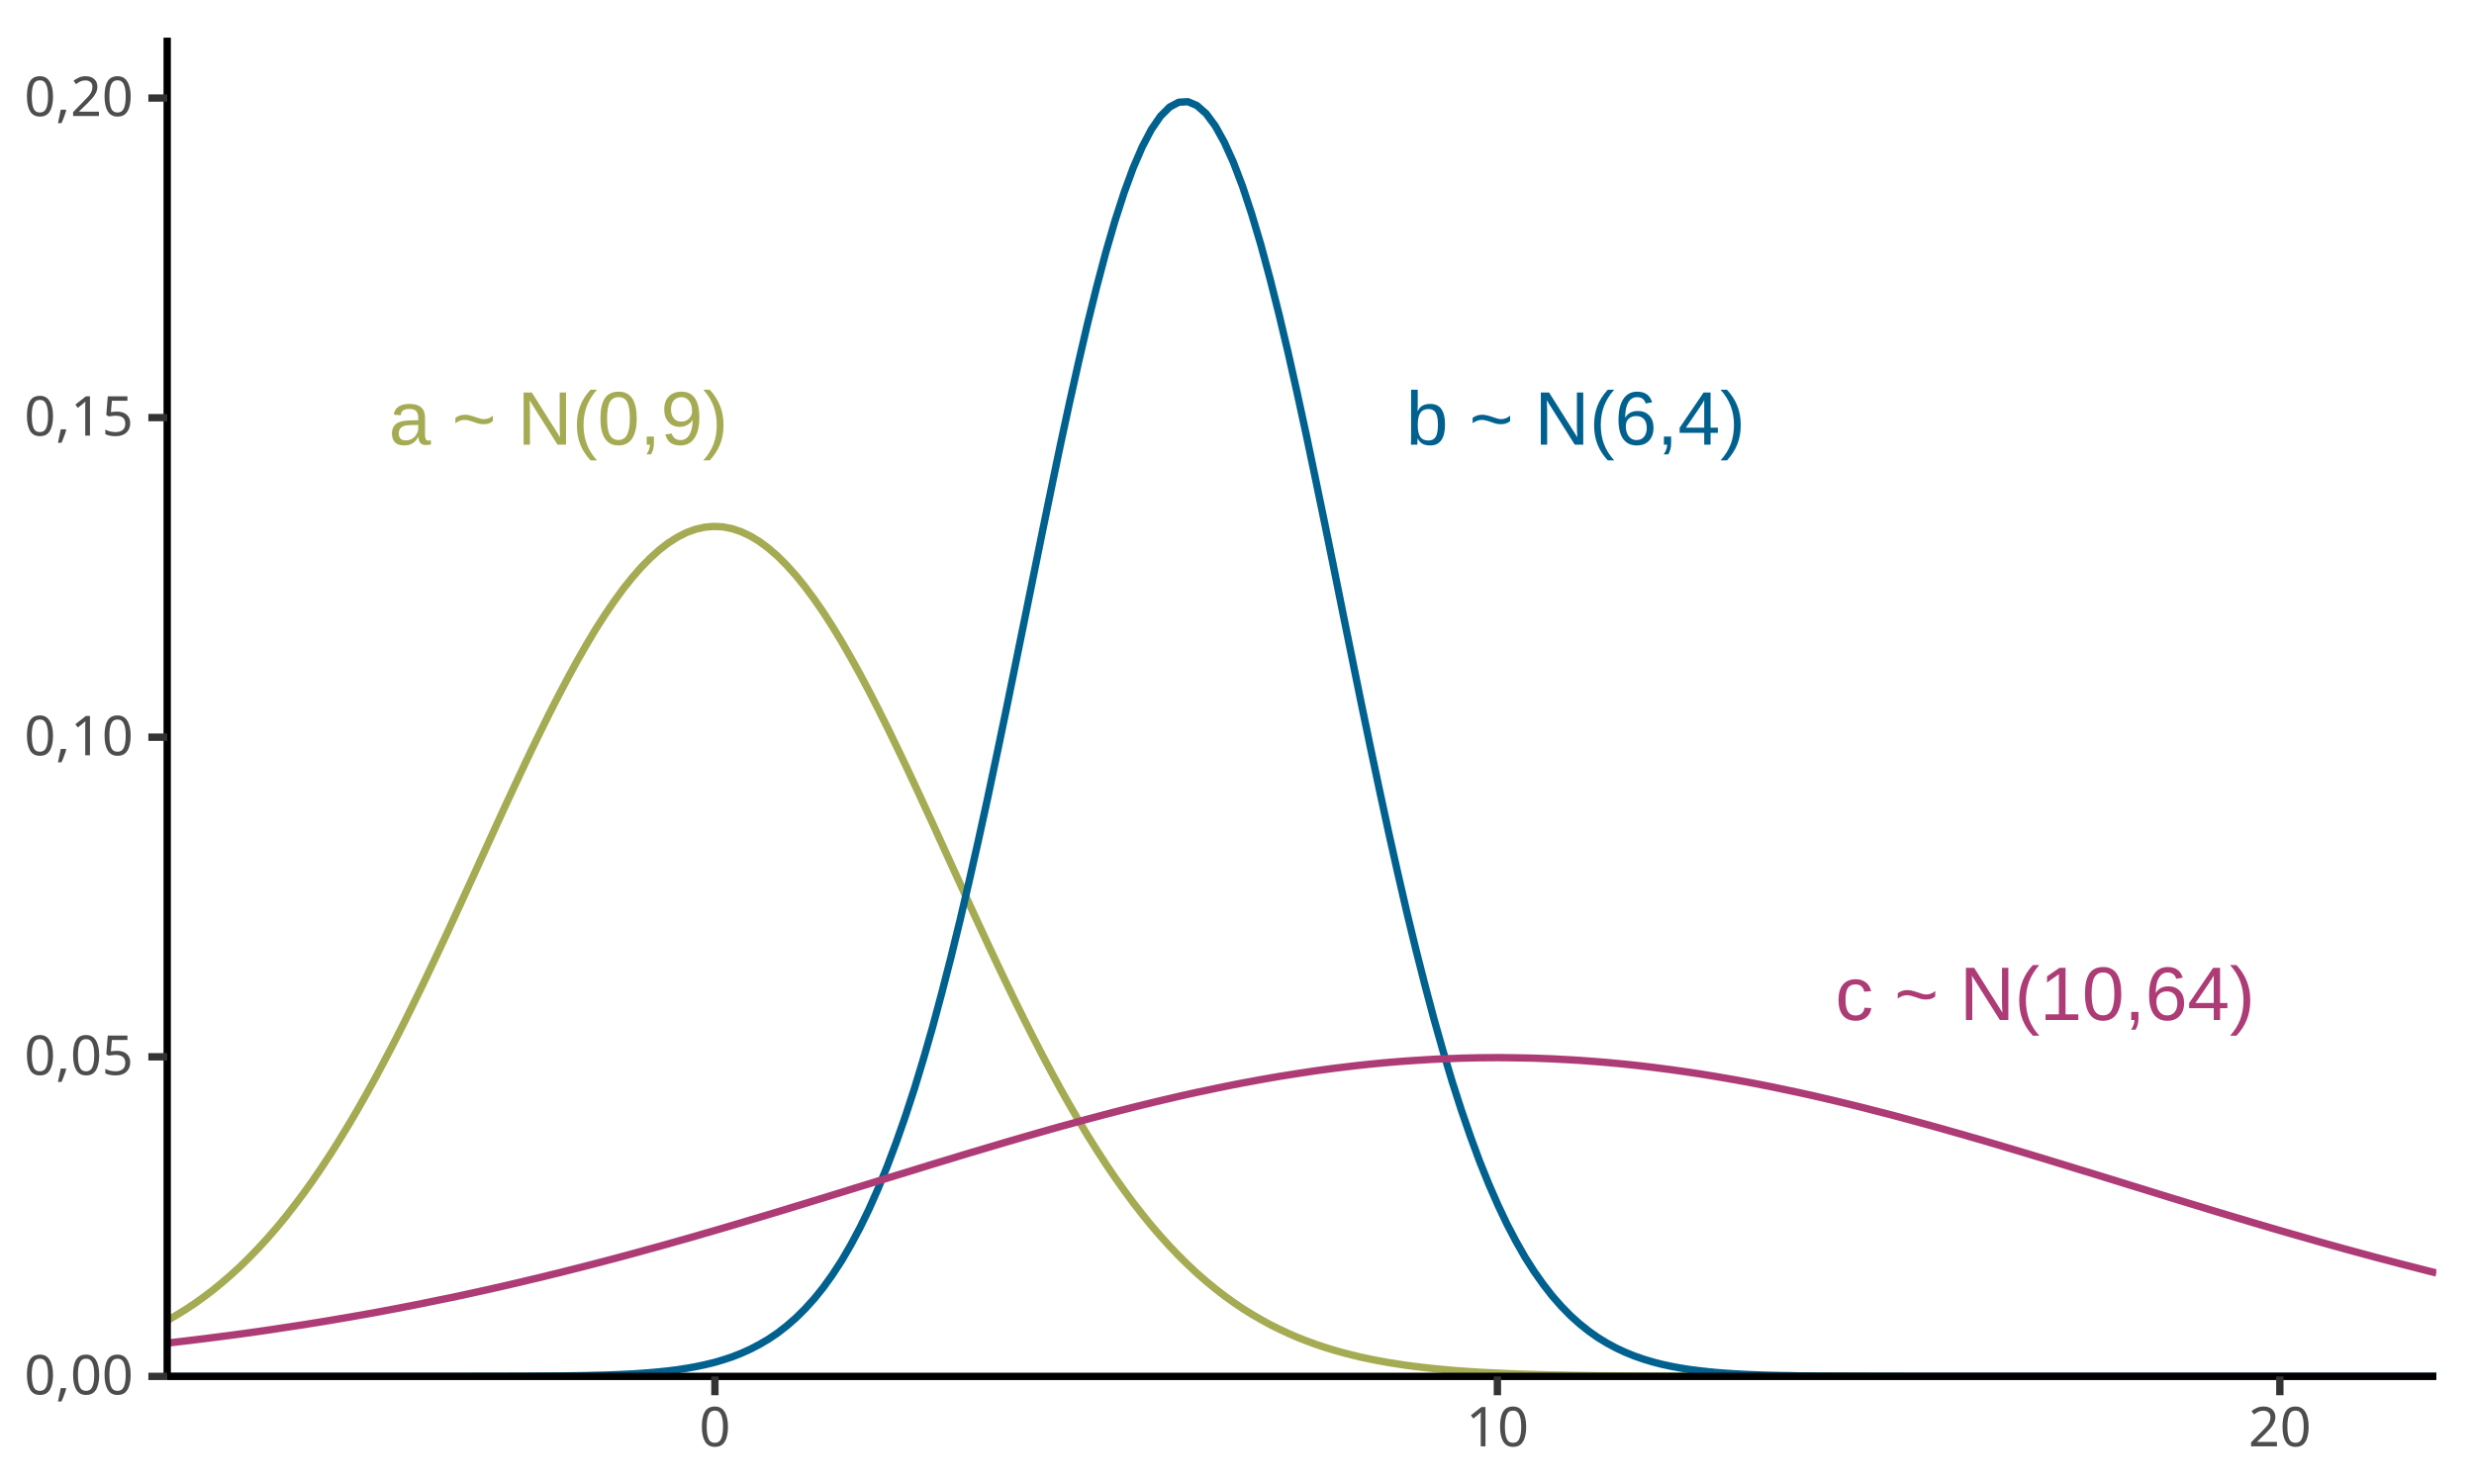
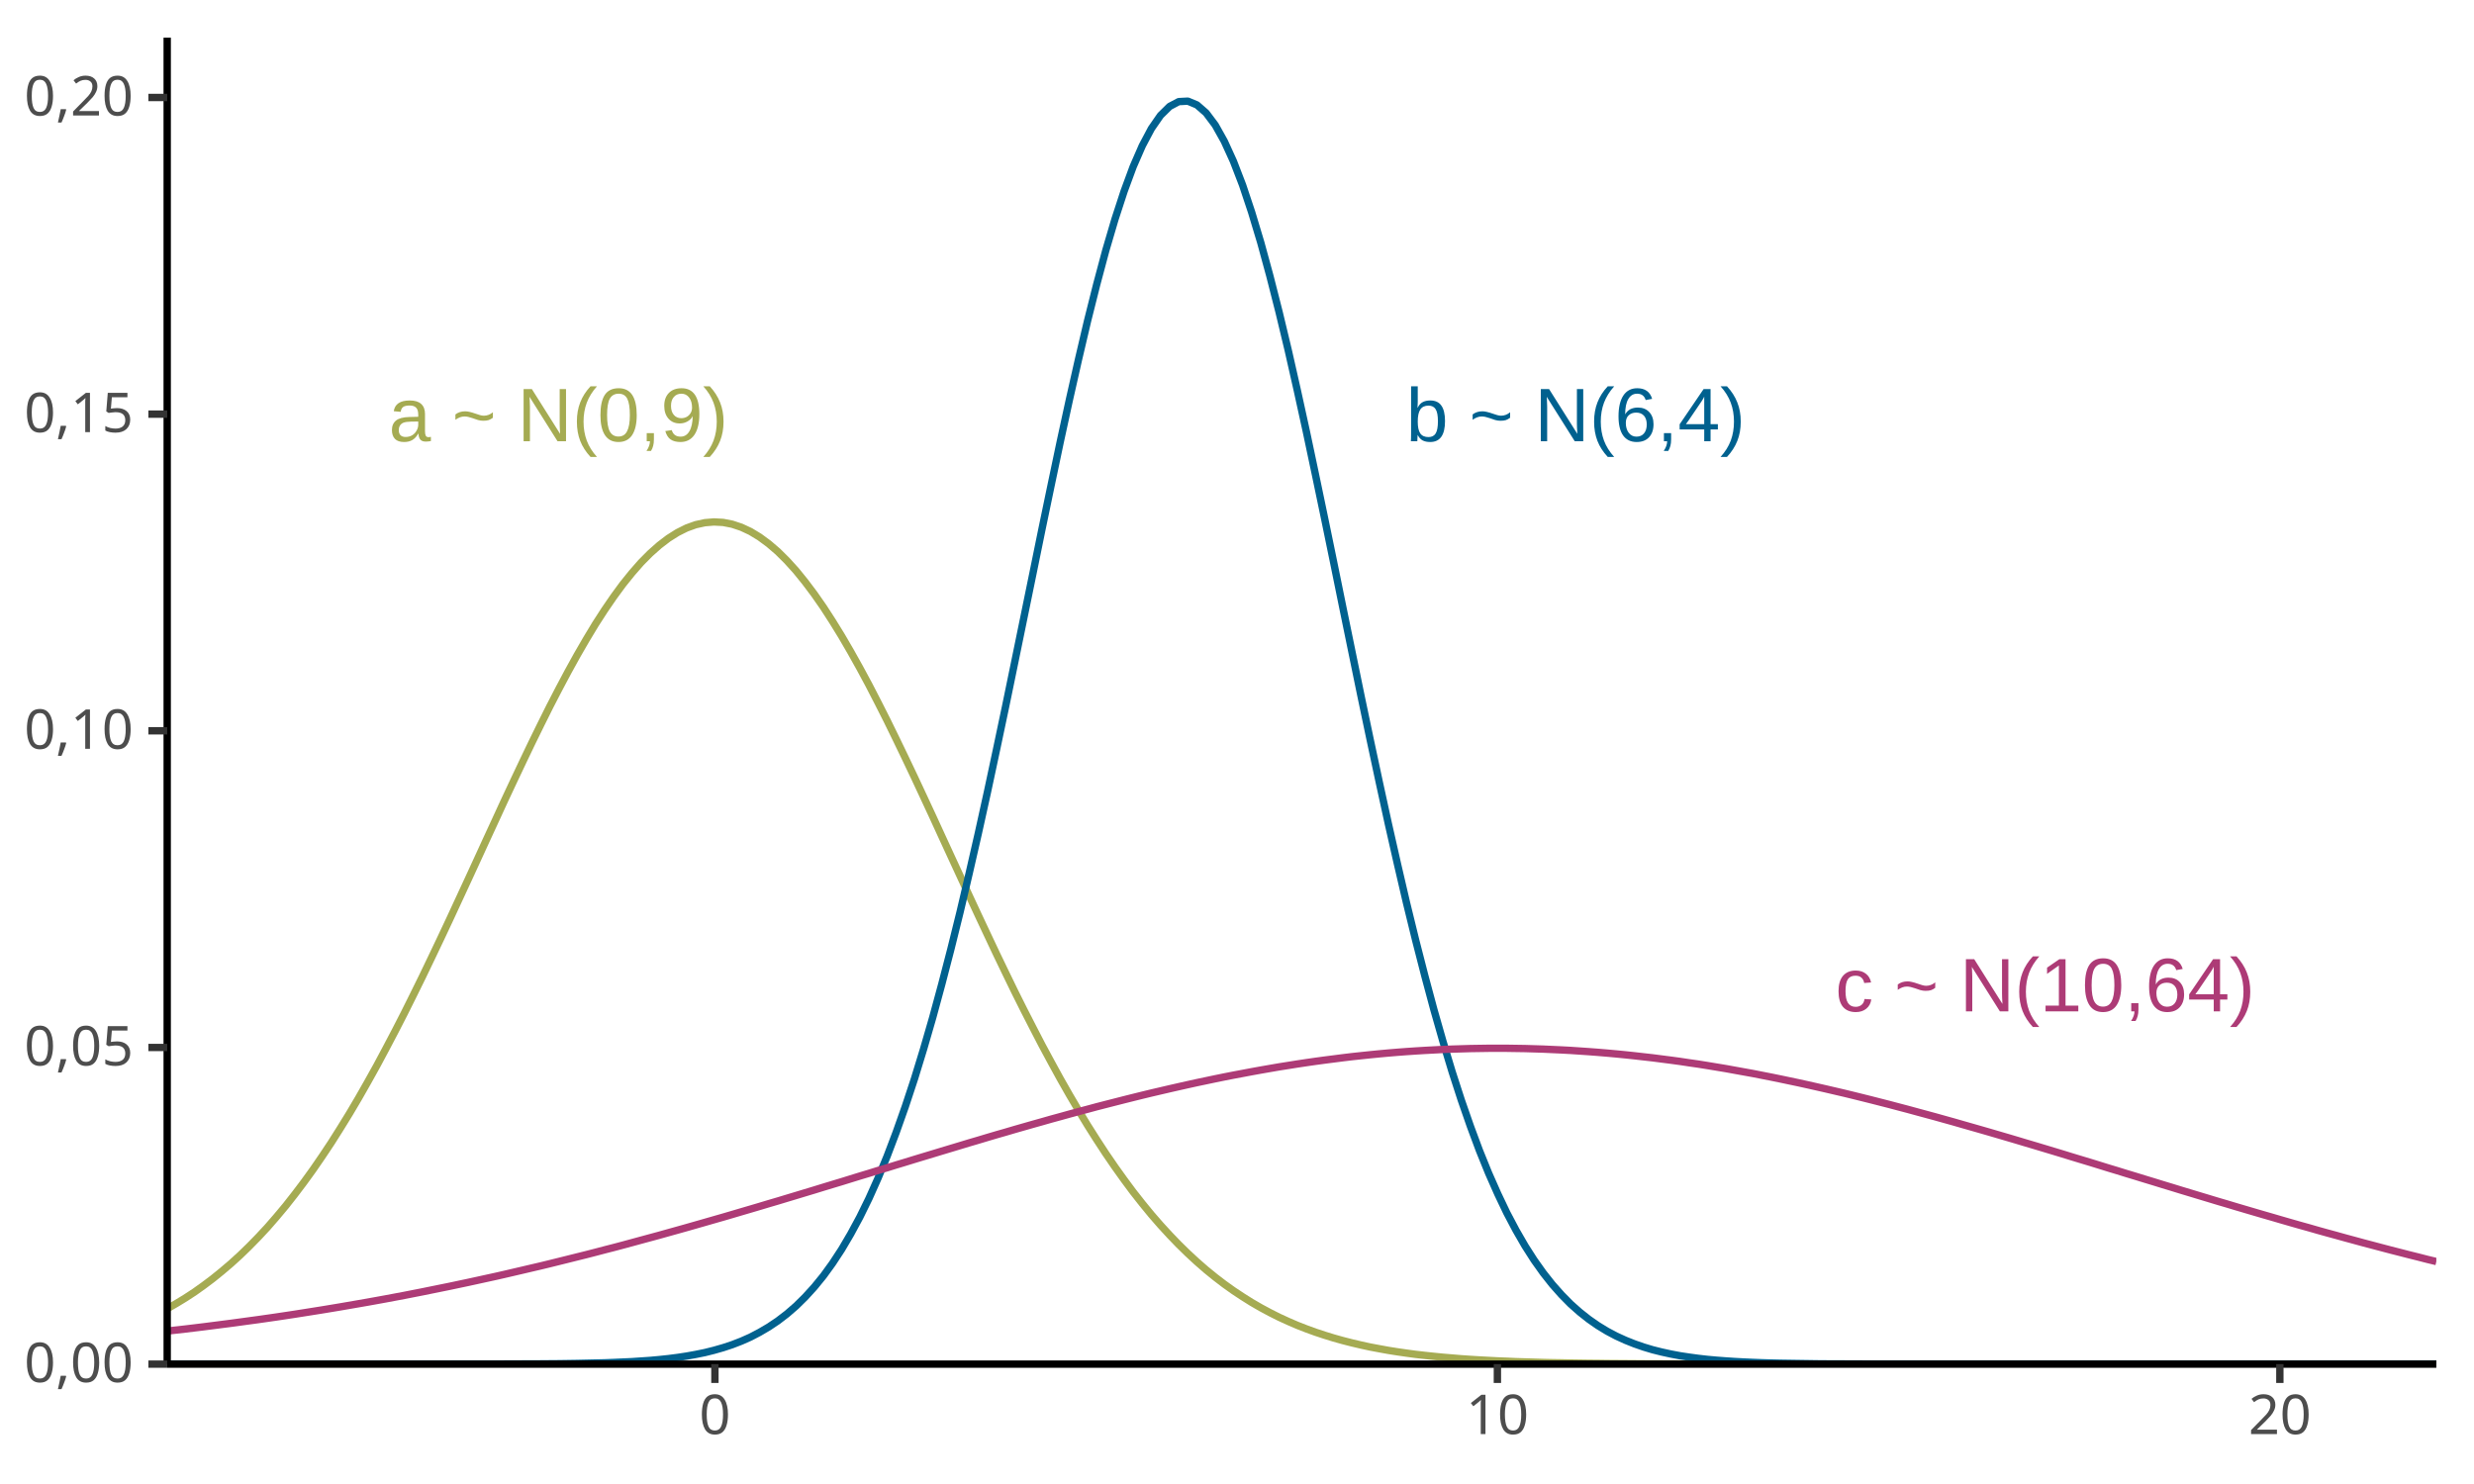
<svg xmlns="http://www.w3.org/2000/svg" class="svglite" width="360.00pt" height="216.00pt" viewBox="0 0 360.00 216.00">
  <defs>
    <style type="text/css">
    .svglite line, .svglite polyline, .svglite polygon, .svglite path, .svglite rect, .svglite circle {
      fill: none;
      stroke: #000000;
      stroke-linecap: round;
      stroke-linejoin: round;
      stroke-miterlimit: 10.00;
    }
  </style>
  </defs>
  <rect width="100%" height="100%" style="stroke: none; fill: #FFFFFF;" />
  <defs>
    <clipPath id="cpMC4wMHwzNjAuMDB8MC4wMHwyMTYuMDA=">
      <rect x="0.00" y="0.00" width="360.00" height="216.00" />
    </clipPath>
  </defs>
  <g clip-path="url(#cpMC4wMHwzNjAuMDB8MC4wMHwyMTYuMDA=)">
    <rect x="0" y="0.00" width="360.00" height="216.00" style="stroke-width: 1.07; stroke: #FFFFFF; fill: #FFFFFF;" />
  </g>
  <defs>
-     <clipPath id="cpMjQuMzN8MzU0LjUyfDUuNDh8MjAwLjM0">
-       <rect x="24.33" y="5.48" width="330.19" height="194.86" />
+     <clipPath id="cpMjQuMzN8MzU0LjUyfDUuNDh8MTk4LjU1">
+       <rect x="24.33" y="5.48" width="330.19" height="193.07" />
    </clipPath>
  </defs>
-   <g clip-path="url(#cpMjQuMzN8MzU0LjUyfDUuNDh8MjAwLjM0)">
-     <rect x="24.33" y="5.48" width="330.19" height="194.86" style="stroke-width: 1.07; stroke: none; fill: #FFFFFF;" />
-     <polyline points="24.33,192.21 25.65,191.44 26.98,190.62 28.31,189.74 29.63,188.80 30.96,187.79 32.28,186.71 33.61,185.56 34.94,184.35 36.26,183.05 37.59,181.68 38.92,180.23 40.24,178.71 41.57,177.10 42.89,175.40 44.22,173.63 45.55,171.77 46.87,169.83 48.20,167.81 49.52,165.70 50.85,163.52 52.18,161.25 53.50,158.91 54.83,156.50 56.15,154.01 57.48,151.46 58.81,148.84 60.13,146.16 61.46,143.44 62.78,140.66 64.11,137.84 65.44,134.99 66.76,132.11 68.09,129.21 69.42,126.30 70.74,123.39 72.07,120.48 73.39,117.59 74.72,114.73 76.05,111.89 77.37,109.10 78.70,106.37 80.02,103.69 81.35,101.10 82.68,98.58 84.00,96.16 85.33,93.84 86.65,91.63 87.98,89.55 89.31,87.60 90.63,85.78 91.96,84.11 93.28,82.59 94.61,81.24 95.94,80.04 97.26,79.02 98.59,78.18 99.91,77.51 101.24,77.03 102.57,76.73 103.89,76.62 105.22,76.69 106.55,76.95 107.87,77.40 109.20,78.03 110.52,78.83 111.85,79.82 113.18,80.97 114.50,82.30 115.83,83.78 117.15,85.42 118.48,87.21 119.81,89.13 121.13,91.19 122.46,93.37 123.78,95.67 125.11,98.07 126.44,100.57 127.76,103.15 129.09,105.81 130.41,108.53 131.74,111.31 133.07,114.14 134.39,117.00 135.72,119.88 137.04,122.79 138.37,125.70 139.70,128.61 141.02,131.51 142.35,134.40 143.68,137.26 145.00,140.08 146.33,142.87 147.65,145.60 148.98,148.29 150.31,150.92 151.63,153.49 152.96,155.99 154.28,158.42 155.61,160.78 156.94,163.06 158.26,165.26 159.59,167.38 160.91,169.42 162.24,171.38 163.57,173.25 164.89,175.04 166.22,176.75 167.54,178.38 168.87,179.92 170.20,181.39 171.52,182.77 172.85,184.08 174.17,185.32 175.50,186.48 176.83,187.57 178.15,188.59 179.48,189.55 180.81,190.45 182.13,191.28 183.46,192.05 184.78,192.78 186.11,193.44 187.44,194.06 188.76,194.64 190.09,195.16 191.41,195.65 192.74,196.10 194.07,196.51 195.39,196.88 196.72,197.22 198.04,197.54 199.37,197.82 200.70,198.08 202.02,198.32 203.35,198.53 204.67,198.73 206.00,198.90 207.33,199.06 208.65,199.20 209.98,199.33 211.30,199.45 212.63,199.55 213.96,199.64 215.28,199.73 216.61,199.80 217.94,199.86 219.26,199.92 220.59,199.97 221.91,200.02 223.24,200.06 224.57,200.10 225.89,200.13 227.22,200.15 228.54,200.18 229.87,200.20 231.20,200.22 232.52,200.24 233.85,200.25 235.17,200.26 236.50,200.27 237.83,200.28 239.15,200.29 240.48,200.30 241.80,200.30 243.13,200.31 244.46,200.31 245.78,200.32 247.11,200.32 248.43,200.32 249.76,200.33 251.09,200.33 252.41,200.33 253.74,200.33 255.07,200.33 256.39,200.33 257.72,200.34 259.04,200.34 260.37,200.34 261.70,200.34 263.02,200.34 264.35,200.34 265.67,200.34 267.00,200.34 268.33,200.34 269.65,200.34 270.98,200.34 272.30,200.34 273.63,200.34 274.96,200.34 276.28,200.34 277.61,200.34 278.93,200.34 280.26,200.34 281.59,200.34 282.91,200.34 284.24,200.34 285.56,200.34 286.89,200.34 288.22,200.34 289.54,200.34 290.87,200.34 292.20,200.34 293.52,200.34 294.85,200.34 296.17,200.34 297.50,200.34 298.83,200.34 300.15,200.34 301.48,200.34 302.80,200.34 304.13,200.34 305.46,200.34 306.78,200.34 308.11,200.34 309.43,200.34 310.76,200.34 312.09,200.34 313.41,200.34 314.74,200.34 316.06,200.34 317.39,200.34 318.72,200.34 320.04,200.34 321.37,200.34 322.69,200.34 324.02,200.34 325.35,200.34 326.67,200.34 328.00,200.34 329.33,200.34 330.65,200.34 331.98,200.34 333.30,200.34 334.63,200.34 335.96,200.34 337.28,200.34 338.61,200.34 339.93,200.34 341.26,200.34 342.59,200.34 343.91,200.34 345.24,200.34 346.56,200.34 347.89,200.34 349.22,200.34 350.54,200.34 351.87,200.34 353.19,200.34 354.52,200.34 " style="stroke-width: 1.07; stroke: #A5AB52; stroke-linecap: butt;" />
-     <polyline points="24.33,200.34 25.65,200.34 26.98,200.34 28.31,200.34 29.63,200.34 30.96,200.34 32.28,200.34 33.61,200.34 34.94,200.34 36.26,200.34 37.59,200.34 38.92,200.34 40.24,200.34 41.57,200.34 42.89,200.34 44.22,200.34 45.55,200.34 46.87,200.34 48.20,200.34 49.52,200.34 50.85,200.34 52.18,200.34 53.50,200.34 54.83,200.34 56.15,200.34 57.48,200.34 58.81,200.34 60.13,200.34 61.46,200.34 62.78,200.34 64.11,200.34 65.44,200.34 66.76,200.34 68.09,200.34 69.42,200.33 70.74,200.33 72.07,200.33 73.39,200.33 74.72,200.32 76.05,200.32 77.37,200.31 78.70,200.30 80.02,200.29 81.35,200.28 82.68,200.26 84.00,200.24 85.33,200.22 86.65,200.18 87.98,200.15 89.31,200.10 90.63,200.04 91.96,199.98 93.28,199.89 94.61,199.79 95.94,199.67 97.26,199.53 98.59,199.36 99.91,199.16 101.24,198.92 102.57,198.64 103.89,198.32 105.22,197.93 106.55,197.49 107.87,196.97 109.20,196.37 110.52,195.68 111.85,194.90 113.18,194.00 114.50,192.97 115.83,191.81 117.15,190.50 118.48,189.03 119.81,187.38 121.13,185.54 122.46,183.50 123.78,181.24 125.11,178.75 126.44,176.02 127.76,173.04 129.09,169.79 130.41,166.28 131.74,162.49 133.07,158.42 134.39,154.07 135.72,149.44 137.04,144.53 138.37,139.36 139.70,133.94 141.02,128.28 142.35,122.40 143.68,116.33 145.00,110.09 146.33,103.72 147.65,97.25 148.98,90.72 150.31,84.16 151.63,77.64 152.96,71.18 154.28,64.85 155.61,58.68 156.94,52.74 158.26,47.06 159.59,41.71 160.91,36.73 162.24,32.16 163.57,28.05 164.89,24.44 166.22,21.36 167.54,18.84 168.87,16.91 170.20,15.58 171.52,14.88 172.85,14.80 174.17,15.36 175.50,16.53 176.83,18.32 178.15,20.70 179.48,23.64 180.81,27.13 182.13,31.13 183.46,35.59 184.78,40.47 186.11,45.74 187.44,51.34 188.76,57.22 190.09,63.34 191.41,69.64 192.74,76.07 194.07,82.58 195.39,89.14 196.72,95.68 198.04,102.17 199.37,108.57 200.70,114.84 202.02,120.95 203.35,126.88 204.67,132.60 206.00,138.08 207.33,143.31 208.65,148.28 209.98,152.97 211.30,157.39 212.63,161.53 213.96,165.39 215.28,168.97 216.61,172.28 217.94,175.33 219.26,178.12 220.59,180.66 221.91,182.98 223.24,185.07 224.57,186.95 225.89,188.65 227.22,190.16 228.54,191.51 229.87,192.70 231.20,193.76 232.52,194.69 233.85,195.50 235.17,196.21 236.50,196.83 237.83,197.37 239.15,197.83 240.48,198.23 241.80,198.57 243.13,198.86 244.46,199.11 245.78,199.32 247.11,199.49 248.43,199.64 249.76,199.77 251.09,199.87 252.41,199.96 253.74,200.03 255.07,200.09 256.39,200.14 257.72,200.18 259.04,200.21 260.37,200.23 261.70,200.26 263.02,200.27 264.35,200.29 265.67,200.30 267.00,200.31 268.33,200.31 269.65,200.32 270.98,200.32 272.30,200.33 273.63,200.33 274.96,200.33 276.28,200.33 277.61,200.34 278.93,200.34 280.26,200.34 281.59,200.34 282.91,200.34 284.24,200.34 285.56,200.34 286.89,200.34 288.22,200.34 289.54,200.34 290.87,200.34 292.20,200.34 293.52,200.34 294.85,200.34 296.17,200.34 297.50,200.34 298.83,200.34 300.15,200.34 301.48,200.34 302.80,200.34 304.13,200.34 305.46,200.34 306.78,200.34 308.11,200.34 309.43,200.34 310.76,200.34 312.09,200.34 313.41,200.34 314.74,200.34 316.06,200.34 317.39,200.34 318.72,200.34 320.04,200.34 321.37,200.34 322.69,200.34 324.02,200.34 325.35,200.34 326.67,200.34 328.00,200.34 329.33,200.34 330.65,200.34 331.98,200.34 333.30,200.34 334.63,200.34 335.96,200.34 337.28,200.34 338.61,200.34 339.93,200.34 341.26,200.34 342.59,200.34 343.91,200.34 345.24,200.34 346.56,200.34 347.89,200.34 349.22,200.34 350.54,200.34 351.87,200.34 353.19,200.34 354.52,200.34 " style="stroke-width: 1.07; stroke: #00618F; stroke-linecap: butt;" />
-     <polyline points="24.33,195.49 25.65,195.34 26.98,195.18 28.31,195.02 29.63,194.86 30.96,194.69 32.28,194.52 33.61,194.35 34.94,194.17 36.26,193.99 37.59,193.80 38.92,193.61 40.24,193.41 41.57,193.21 42.89,193.01 44.22,192.81 45.55,192.59 46.87,192.38 48.20,192.16 49.52,191.93 50.85,191.71 52.18,191.47 53.50,191.24 54.83,191.00 56.15,190.75 57.48,190.50 58.81,190.24 60.13,189.99 61.46,189.72 62.78,189.45 64.11,189.18 65.44,188.91 66.76,188.63 68.09,188.34 69.42,188.05 70.74,187.76 72.07,187.46 73.39,187.16 74.72,186.85 76.05,186.54 77.37,186.22 78.70,185.91 80.02,185.58 81.35,185.26 82.68,184.92 84.00,184.59 85.33,184.25 86.65,183.91 87.98,183.56 89.31,183.21 90.63,182.86 91.96,182.50 93.28,182.14 94.61,181.77 95.94,181.41 97.26,181.04 98.59,180.66 99.91,180.29 101.24,179.91 102.57,179.52 103.89,179.14 105.22,178.75 106.55,178.36 107.87,177.97 109.20,177.57 110.52,177.18 111.85,176.78 113.18,176.38 114.50,175.98 115.83,175.57 117.15,175.17 118.48,174.76 119.81,174.36 121.13,173.95 122.46,173.54 123.78,173.13 125.11,172.72 126.44,172.31 127.76,171.90 129.09,171.49 130.41,171.08 131.74,170.68 133.07,170.27 134.39,169.86 135.72,169.45 137.04,169.05 138.37,168.65 139.70,168.24 141.02,167.84 142.35,167.45 143.68,167.05 145.00,166.66 146.33,166.26 147.65,165.88 148.98,165.49 150.31,165.11 151.63,164.73 152.96,164.35 154.28,163.98 155.61,163.62 156.94,163.25 158.26,162.89 159.59,162.54 160.91,162.19 162.24,161.84 163.57,161.50 164.89,161.17 166.22,160.84 167.54,160.52 168.87,160.20 170.20,159.89 171.52,159.58 172.85,159.28 174.17,158.99 175.50,158.71 176.83,158.43 178.15,158.16 179.48,157.89 180.81,157.63 182.13,157.39 183.46,157.14 184.78,156.91 186.11,156.68 187.44,156.47 188.76,156.26 190.09,156.06 191.41,155.86 192.74,155.68 194.07,155.50 195.39,155.34 196.72,155.18 198.04,155.03 199.37,154.89 200.70,154.76 202.02,154.64 203.35,154.53 204.67,154.43 206.00,154.34 207.33,154.26 208.65,154.18 209.98,154.12 211.30,154.07 212.63,154.02 213.96,153.99 215.28,153.96 216.61,153.95 217.94,153.94 219.26,153.95 220.59,153.97 221.91,153.99 223.24,154.02 224.57,154.07 225.89,154.12 227.22,154.19 228.54,154.26 229.87,154.34 231.20,154.44 232.52,154.54 233.85,154.65 235.17,154.77 236.50,154.90 237.83,155.04 239.15,155.19 240.48,155.35 241.80,155.52 243.13,155.69 244.46,155.88 245.78,156.07 247.11,156.27 248.43,156.48 249.76,156.70 251.09,156.93 252.41,157.16 253.74,157.40 255.07,157.65 256.39,157.91 257.72,158.17 259.04,158.45 260.37,158.73 261.70,159.01 263.02,159.30 264.35,159.60 265.67,159.91 267.00,160.22 268.33,160.54 269.65,160.86 270.98,161.19 272.30,161.53 273.63,161.87 274.96,162.21 276.28,162.56 277.61,162.92 278.93,163.28 280.26,163.64 281.59,164.01 282.91,164.38 284.24,164.76 285.56,165.13 286.89,165.52 288.22,165.90 289.54,166.29 290.87,166.68 292.20,167.08 293.52,167.47 294.85,167.87 296.17,168.27 297.50,168.67 298.83,169.08 300.15,169.48 301.48,169.89 302.80,170.30 304.13,170.70 305.46,171.11 306.78,171.52 308.11,171.93 309.43,172.34 310.76,172.75 312.09,173.16 313.41,173.57 314.74,173.98 316.06,174.39 317.39,174.79 318.72,175.20 320.04,175.60 321.37,176.01 322.69,176.41 324.02,176.81 325.35,177.21 326.67,177.60 328.00,178.00 329.33,178.39 330.65,178.78 331.98,179.17 333.30,179.55 334.63,179.93 335.96,180.31 337.28,180.69 338.61,181.06 339.93,181.43 341.26,181.80 342.59,182.16 343.91,182.52 345.24,182.88 346.56,183.23 347.89,183.58 349.22,183.93 350.54,184.27 351.87,184.61 353.19,184.95 354.52,185.28 " style="stroke-width: 1.07; stroke: #AD3B76; stroke-linecap: butt;" />
-     <text x="81.26" y="64.73" text-anchor="middle" style="font-size: 11.04px; fill: #A5AB52; font-family: Arial;" textLength="49.36px" lengthAdjust="spacingAndGlyphs">a ~ N(0,9)</text>
-     <text x="229.28" y="64.73" text-anchor="middle" style="font-size: 11.04px; fill: #00618F; font-family: Arial;" textLength="49.36px" lengthAdjust="spacingAndGlyphs">b ~ N(6,4)</text>
-     <text x="297.59" y="148.47" text-anchor="middle" style="font-size: 11.04px; fill: #AD3B76; font-family: Arial;" textLength="61.01px" lengthAdjust="spacingAndGlyphs">c ~ N(10,64)</text>
+   <g clip-path="url(#cpMjQuMzN8MzU0LjUyfDUuNDh8MTk4LjU1)">
+     <rect x="24.33" y="5.48" width="330.19" height="193.07" style="stroke-width: 1.07; stroke: none; fill: #FFFFFF;" />
+     <polyline points="24.33,190.49 25.65,189.73 26.98,188.92 28.31,188.05 29.63,187.11 30.96,186.11 32.28,185.04 33.61,183.91 34.94,182.70 36.26,181.42 37.59,180.06 38.92,178.63 40.24,177.11 41.57,175.52 42.89,173.84 44.22,172.08 45.55,170.24 46.87,168.32 48.20,166.32 49.52,164.23 50.85,162.07 52.18,159.82 53.50,157.50 54.83,155.11 56.15,152.64 57.48,150.11 58.81,147.52 60.13,144.87 61.46,142.17 62.78,139.42 64.11,136.63 65.44,133.80 66.76,130.95 68.09,128.08 69.42,125.19 70.74,122.31 72.07,119.43 73.39,116.56 74.72,113.72 76.05,110.91 77.37,108.15 78.70,105.44 80.02,102.79 81.35,100.22 82.68,97.72 84.00,95.33 85.33,93.03 86.65,90.84 87.98,88.78 89.31,86.84 90.63,85.04 91.96,83.39 93.28,81.88 94.61,80.54 95.94,79.36 97.26,78.35 98.59,77.51 99.91,76.85 101.24,76.37 102.57,76.08 103.89,75.97 105.22,76.04 106.55,76.30 107.87,76.74 109.20,77.36 110.52,78.16 111.85,79.14 113.18,80.28 114.50,81.59 115.83,83.06 117.15,84.69 118.48,86.46 119.81,88.37 121.13,90.41 122.46,92.57 123.78,94.84 125.11,97.22 126.44,99.69 127.76,102.25 129.09,104.88 130.41,107.58 131.74,110.34 133.07,113.14 134.39,115.97 135.72,118.83 137.04,121.71 138.37,124.60 139.70,127.48 141.02,130.35 142.35,133.21 143.68,136.04 145.00,138.84 146.33,141.60 147.65,144.32 148.98,146.98 150.31,149.58 151.63,152.13 152.96,154.60 154.28,157.01 155.61,159.35 156.94,161.61 158.26,163.79 159.59,165.89 160.91,167.91 162.24,169.85 163.57,171.71 164.89,173.49 166.22,175.18 167.54,176.79 168.87,178.32 170.20,179.77 171.52,181.14 172.85,182.44 174.17,183.66 175.50,184.82 176.83,185.90 178.15,186.91 179.48,187.86 180.81,188.74 182.13,189.57 183.46,190.34 184.78,191.05 186.11,191.72 187.44,192.33 188.76,192.90 190.09,193.42 191.41,193.90 192.74,194.34 194.07,194.75 195.39,195.12 196.72,195.46 198.04,195.77 199.37,196.06 200.70,196.31 202.02,196.55 203.35,196.76 204.67,196.95 206.00,197.13 207.33,197.28 208.65,197.42 209.98,197.55 211.30,197.66 212.63,197.77 213.96,197.86 215.28,197.94 216.61,198.01 217.94,198.08 219.26,198.13 220.59,198.19 221.91,198.23 223.24,198.27 224.57,198.31 225.89,198.34 227.22,198.36 228.54,198.39 229.87,198.41 231.20,198.43 232.52,198.44 233.85,198.46 235.17,198.47 236.50,198.48 237.83,198.49 239.15,198.50 240.48,198.51 241.80,198.51 243.13,198.52 244.46,198.52 245.78,198.53 247.11,198.53 248.43,198.53 249.76,198.53 251.09,198.54 252.41,198.54 253.74,198.54 255.07,198.54 256.39,198.54 257.72,198.54 259.04,198.54 260.37,198.54 261.70,198.55 263.02,198.55 264.35,198.55 265.67,198.55 267.00,198.55 268.33,198.55 269.65,198.55 270.98,198.55 272.30,198.55 273.63,198.55 274.96,198.55 276.28,198.55 277.61,198.55 278.93,198.55 280.26,198.55 281.59,198.55 282.91,198.55 284.24,198.55 285.56,198.55 286.89,198.55 288.22,198.55 289.54,198.55 290.87,198.55 292.20,198.55 293.52,198.55 294.85,198.55 296.17,198.55 297.50,198.55 298.83,198.55 300.15,198.55 301.48,198.55 302.80,198.55 304.13,198.55 305.46,198.55 306.78,198.55 308.11,198.55 309.43,198.55 310.76,198.55 312.09,198.55 313.41,198.55 314.74,198.55 316.06,198.55 317.39,198.55 318.72,198.55 320.04,198.55 321.37,198.55 322.69,198.55 324.02,198.55 325.35,198.55 326.67,198.55 328.00,198.55 329.33,198.55 330.65,198.55 331.98,198.55 333.30,198.55 334.63,198.55 335.96,198.55 337.28,198.55 338.61,198.55 339.93,198.55 341.26,198.55 342.59,198.55 343.91,198.55 345.24,198.55 346.56,198.55 347.89,198.55 349.22,198.55 350.54,198.55 351.87,198.55 353.19,198.55 354.52,198.55 " style="stroke-width: 1.07; stroke: #A5AB52; stroke-linecap: butt;" />
+     <polyline points="24.33,198.55 25.65,198.55 26.98,198.55 28.31,198.55 29.63,198.55 30.96,198.55 32.28,198.55 33.61,198.55 34.94,198.55 36.26,198.55 37.59,198.55 38.92,198.55 40.24,198.55 41.57,198.55 42.89,198.55 44.22,198.55 45.55,198.55 46.87,198.55 48.20,198.55 49.52,198.55 50.85,198.55 52.18,198.55 53.50,198.55 54.83,198.55 56.15,198.55 57.48,198.55 58.81,198.55 60.13,198.55 61.46,198.55 62.78,198.55 64.11,198.55 65.44,198.55 66.76,198.54 68.09,198.54 69.42,198.54 70.74,198.54 72.07,198.54 73.39,198.53 74.72,198.53 76.05,198.52 77.37,198.52 78.70,198.51 80.02,198.50 81.35,198.49 82.68,198.47 84.00,198.45 85.33,198.42 86.65,198.39 87.98,198.36 89.31,198.31 90.63,198.25 91.96,198.19 93.28,198.10 94.61,198.01 95.94,197.89 97.26,197.75 98.59,197.58 99.91,197.38 101.24,197.14 102.57,196.87 103.89,196.54 105.22,196.16 106.55,195.72 107.87,195.21 109.20,194.62 110.52,193.93 111.85,193.15 113.18,192.26 114.50,191.25 115.83,190.10 117.15,188.80 118.48,187.34 119.81,185.71 121.13,183.89 122.46,181.86 123.78,179.62 125.11,177.16 126.44,174.45 127.76,171.50 129.09,168.28 130.41,164.80 131.74,161.04 133.07,157.01 134.39,152.70 135.72,148.11 137.04,143.25 138.37,138.13 139.70,132.76 141.02,127.15 142.35,121.33 143.68,115.31 145.00,109.13 146.33,102.82 147.65,96.41 148.98,89.93 150.31,83.44 151.63,76.97 152.96,70.58 154.28,64.30 155.61,58.19 156.94,52.30 158.26,46.68 159.59,41.38 160.91,36.44 162.24,31.92 163.57,27.84 164.89,24.26 166.22,21.21 167.54,18.72 168.87,16.80 170.20,15.49 171.52,14.79 172.85,14.72 174.17,15.27 175.50,16.43 176.83,18.20 178.15,20.56 179.48,23.48 180.81,26.93 182.13,30.89 183.46,35.31 184.78,40.15 186.11,45.37 187.44,50.92 188.76,56.75 190.09,62.81 191.41,69.05 192.74,75.42 194.07,81.88 195.39,88.37 196.72,94.85 198.04,101.28 199.37,107.62 200.70,113.84 202.02,119.89 203.35,125.76 204.67,131.43 206.00,136.86 207.33,142.04 208.65,146.96 209.98,151.62 211.30,155.99 212.63,160.10 213.96,163.92 215.28,167.47 216.61,170.75 217.94,173.76 219.26,176.53 220.59,179.05 221.91,181.34 223.24,183.42 224.57,185.29 225.89,186.96 227.22,188.46 228.54,189.80 229.87,190.98 231.20,192.03 232.52,192.95 233.85,193.76 235.17,194.46 236.50,195.07 237.83,195.60 239.15,196.06 240.48,196.46 241.80,196.79 243.13,197.08 244.46,197.33 245.78,197.53 247.11,197.71 248.43,197.86 249.76,197.98 251.09,198.08 252.41,198.17 253.74,198.24 255.07,198.30 256.39,198.35 257.72,198.39 259.04,198.42 260.37,198.44 261.70,198.46 263.02,198.48 264.35,198.50 265.67,198.51 267.00,198.52 268.33,198.52 269.65,198.53 270.98,198.53 272.30,198.54 273.63,198.54 274.96,198.54 276.28,198.54 277.61,198.54 278.93,198.55 280.26,198.55 281.59,198.55 282.91,198.55 284.24,198.55 285.56,198.55 286.89,198.55 288.22,198.55 289.54,198.55 290.87,198.55 292.20,198.55 293.52,198.55 294.85,198.55 296.17,198.55 297.50,198.55 298.83,198.55 300.15,198.55 301.48,198.55 302.80,198.55 304.13,198.55 305.46,198.55 306.78,198.55 308.11,198.55 309.43,198.55 310.76,198.55 312.09,198.55 313.41,198.55 314.74,198.55 316.06,198.55 317.39,198.55 318.72,198.55 320.04,198.55 321.37,198.55 322.69,198.55 324.02,198.55 325.35,198.55 326.67,198.55 328.00,198.55 329.33,198.55 330.65,198.55 331.98,198.55 333.30,198.55 334.63,198.55 335.96,198.55 337.28,198.55 338.61,198.55 339.93,198.55 341.26,198.55 342.59,198.55 343.91,198.55 345.24,198.55 346.56,198.55 347.89,198.55 349.22,198.55 350.54,198.55 351.87,198.55 353.19,198.55 354.52,198.55 " style="stroke-width: 1.07; stroke: #00618F; stroke-linecap: butt;" />
+     <polyline points="24.33,193.74 25.65,193.59 26.98,193.44 28.31,193.28 29.63,193.12 30.96,192.95 32.28,192.78 33.61,192.61 34.94,192.43 36.26,192.25 37.59,192.07 38.92,191.88 40.24,191.69 41.57,191.49 42.89,191.29 44.22,191.08 45.55,190.87 46.87,190.66 48.20,190.44 49.52,190.22 50.85,189.99 52.18,189.76 53.50,189.53 54.83,189.29 56.15,189.05 57.48,188.80 58.81,188.55 60.13,188.29 61.46,188.03 62.78,187.76 64.11,187.49 65.44,187.22 66.76,186.94 68.09,186.66 69.42,186.37 70.74,186.08 72.07,185.79 73.39,185.49 74.72,185.18 76.05,184.87 77.37,184.56 78.70,184.25 80.02,183.93 81.35,183.60 82.68,183.27 84.00,182.94 85.33,182.61 86.65,182.27 87.98,181.92 89.31,181.58 90.63,181.23 91.96,180.87 93.28,180.51 94.61,180.15 95.94,179.79 97.26,179.42 98.59,179.05 99.91,178.68 101.24,178.30 102.57,177.92 103.89,177.54 105.22,177.16 106.55,176.77 107.87,176.38 109.20,175.99 110.52,175.60 111.85,175.20 113.18,174.81 114.50,174.41 115.83,174.01 117.15,173.61 118.48,173.21 119.81,172.80 121.13,172.40 122.46,172.00 123.78,171.59 125.11,171.18 126.44,170.78 127.76,170.37 129.09,169.97 130.41,169.56 131.74,169.16 133.07,168.75 134.39,168.35 135.72,167.95 137.04,167.55 138.37,167.15 139.70,166.75 141.02,166.35 142.35,165.96 143.68,165.56 145.00,165.17 146.33,164.79 147.65,164.40 148.98,164.02 150.31,163.64 151.63,163.27 152.96,162.89 154.28,162.53 155.61,162.16 156.94,161.80 158.26,161.45 159.59,161.09 160.91,160.75 162.24,160.41 163.57,160.07 164.89,159.74 166.22,159.41 167.54,159.09 168.87,158.78 170.20,158.47 171.52,158.17 172.85,157.87 174.17,157.58 175.50,157.30 176.83,157.02 178.15,156.75 179.48,156.49 180.81,156.24 182.13,155.99 183.46,155.75 184.78,155.52 186.11,155.29 187.44,155.08 188.76,154.87 190.09,154.67 191.41,154.48 192.74,154.30 194.07,154.13 195.39,153.96 196.72,153.80 198.04,153.66 199.37,153.52 200.70,153.39 202.02,153.27 203.35,153.16 204.67,153.06 206.00,152.97 207.33,152.89 208.65,152.82 209.98,152.75 211.30,152.70 212.63,152.66 213.96,152.62 215.28,152.60 216.61,152.58 217.94,152.58 219.26,152.58 220.59,152.60 221.91,152.62 223.24,152.66 224.57,152.70 225.89,152.76 227.22,152.82 228.54,152.89 229.87,152.98 231.20,153.07 232.52,153.17 233.85,153.28 235.17,153.40 236.50,153.53 237.83,153.67 239.15,153.82 240.48,153.97 241.80,154.14 243.13,154.31 244.46,154.49 245.78,154.69 247.11,154.88 248.43,155.09 249.76,155.31 251.09,155.53 252.41,155.77 253.74,156.01 255.07,156.25 256.39,156.51 257.72,156.77 259.04,157.04 260.37,157.32 261.70,157.60 263.02,157.89 264.35,158.19 265.67,158.49 267.00,158.80 268.33,159.11 269.65,159.43 270.98,159.76 272.30,160.09 273.63,160.43 274.96,160.77 276.28,161.12 277.61,161.47 278.93,161.83 280.26,162.19 281.59,162.55 282.91,162.92 284.24,163.29 285.56,163.67 286.89,164.05 288.22,164.43 289.54,164.81 290.87,165.20 292.20,165.59 293.52,165.98 294.85,166.38 296.17,166.77 297.50,167.17 298.83,167.57 300.15,167.97 301.48,168.38 302.80,168.78 304.13,169.18 305.46,169.59 306.78,170.00 308.11,170.40 309.43,170.81 310.76,171.21 312.09,171.62 313.41,172.02 314.74,172.43 316.06,172.83 317.39,173.24 318.72,173.64 320.04,174.04 321.37,174.44 322.69,174.84 324.02,175.23 325.35,175.63 326.67,176.02 328.00,176.41 329.33,176.80 330.65,177.18 331.98,177.57 333.30,177.95 334.63,178.33 335.96,178.70 337.28,179.08 338.61,179.45 339.93,179.81 341.26,180.18 342.59,180.54 343.91,180.90 345.24,181.25 346.56,181.60 347.89,181.95 349.22,182.29 350.54,182.63 351.87,182.96 353.19,183.30 354.52,183.62 " style="stroke-width: 1.07; stroke: #AD3B76; stroke-linecap: butt;" />
+     <text x="81.26" y="64.23" text-anchor="middle" style="font-size: 11.04px; fill: #A5AB52; font-family: Arial;" textLength="49.36px" lengthAdjust="spacingAndGlyphs">a ~ N(0,9)</text>
+     <text x="229.28" y="64.23" text-anchor="middle" style="font-size: 11.04px; fill: #00618F; font-family: Arial;" textLength="49.36px" lengthAdjust="spacingAndGlyphs">b ~ N(6,4)</text>
+     <text x="297.59" y="147.20" text-anchor="middle" style="font-size: 11.04px; fill: #AD3B76; font-family: Arial;" textLength="61.01px" lengthAdjust="spacingAndGlyphs">c ~ N(10,64)</text>
  </g>
  <g clip-path="url(#cpMC4wMHwzNjAuMDB8MC4wMHwyMTYuMDA=)">
-     <polyline points="24.33,200.34 24.33,5.48 " style="stroke-width: 1.07; stroke-linecap: butt;" />
-     <text x="19.40" y="202.96" text-anchor="end" style="font-size: 8.00px; fill: #4D4D4D; font-family: Source Sans Pro;" textLength="13.92px" lengthAdjust="spacingAndGlyphs">0,00</text>
-     <text x="19.40" y="156.45" text-anchor="end" style="font-size: 8.00px; fill: #4D4D4D; font-family: Source Sans Pro;" textLength="13.92px" lengthAdjust="spacingAndGlyphs">0,05</text>
-     <text x="19.40" y="109.93" text-anchor="end" style="font-size: 8.00px; fill: #4D4D4D; font-family: Source Sans Pro;" textLength="13.92px" lengthAdjust="spacingAndGlyphs">0,10</text>
-     <text x="19.40" y="63.41" text-anchor="end" style="font-size: 8.00px; fill: #4D4D4D; font-family: Source Sans Pro;" textLength="13.92px" lengthAdjust="spacingAndGlyphs">0,15</text>
-     <text x="19.40" y="16.89" text-anchor="end" style="font-size: 8.00px; fill: #4D4D4D; font-family: Source Sans Pro;" textLength="13.92px" lengthAdjust="spacingAndGlyphs">0,20</text>
-     <polyline points="21.59,200.34 24.33,200.34 " style="stroke-width: 1.07; stroke: #333333; stroke-linecap: butt;" />
-     <polyline points="21.59,153.82 24.33,153.82 " style="stroke-width: 1.07; stroke: #333333; stroke-linecap: butt;" />
-     <polyline points="21.59,107.30 24.33,107.30 " style="stroke-width: 1.07; stroke: #333333; stroke-linecap: butt;" />
-     <polyline points="21.59,60.78 24.33,60.78 " style="stroke-width: 1.07; stroke: #333333; stroke-linecap: butt;" />
-     <polyline points="21.59,14.27 24.33,14.27 " style="stroke-width: 1.07; stroke: #333333; stroke-linecap: butt;" />
-     <polyline points="24.33,200.34 354.52,200.34 " style="stroke-width: 1.07; stroke-linecap: butt;" />
-     <polyline points="104.03,203.08 104.03,200.34 " style="stroke-width: 1.07; stroke: #333333; stroke-linecap: butt;" />
-     <polyline points="217.89,203.08 217.89,200.34 " style="stroke-width: 1.07; stroke: #333333; stroke-linecap: butt;" />
-     <polyline points="331.75,203.08 331.75,200.34 " style="stroke-width: 1.07; stroke: #333333; stroke-linecap: butt;" />
-     <text x="104.03" y="210.52" text-anchor="middle" style="font-size: 8.00px; fill: #4D4D4D; font-family: Source Sans Pro;" textLength="3.97px" lengthAdjust="spacingAndGlyphs">0</text>
-     <text x="217.89" y="210.52" text-anchor="middle" style="font-size: 8.00px; fill: #4D4D4D; font-family: Source Sans Pro;" textLength="7.95px" lengthAdjust="spacingAndGlyphs">10</text>
-     <text x="331.75" y="210.52" text-anchor="middle" style="font-size: 8.00px; fill: #4D4D4D; font-family: Source Sans Pro;" textLength="7.95px" lengthAdjust="spacingAndGlyphs">20</text>
+     <polyline points="24.33,198.55 24.33,5.48 " style="stroke-width: 1.07; stroke-linecap: butt;" />
+     <text x="19.40" y="201.17" text-anchor="end" style="font-size: 8.00px; fill: #4D4D4D; font-family: Source Sans Pro;" textLength="13.92px" lengthAdjust="spacingAndGlyphs">0,00</text>
+     <text x="19.40" y="155.08" text-anchor="end" style="font-size: 8.00px; fill: #4D4D4D; font-family: Source Sans Pro;" textLength="13.92px" lengthAdjust="spacingAndGlyphs">0,05</text>
+     <text x="19.40" y="108.99" text-anchor="end" style="font-size: 8.00px; fill: #4D4D4D; font-family: Source Sans Pro;" textLength="13.92px" lengthAdjust="spacingAndGlyphs">0,10</text>
+     <text x="19.40" y="62.90" text-anchor="end" style="font-size: 8.00px; fill: #4D4D4D; font-family: Source Sans Pro;" textLength="13.92px" lengthAdjust="spacingAndGlyphs">0,15</text>
+     <text x="19.40" y="16.81" text-anchor="end" style="font-size: 8.00px; fill: #4D4D4D; font-family: Source Sans Pro;" textLength="13.92px" lengthAdjust="spacingAndGlyphs">0,20</text>
+     <polyline points="21.59,198.55 24.33,198.55 " style="stroke-width: 1.07; stroke: #333333; stroke-linecap: butt;" />
+     <polyline points="21.59,152.46 24.33,152.46 " style="stroke-width: 1.07; stroke: #333333; stroke-linecap: butt;" />
+     <polyline points="21.59,106.37 24.33,106.37 " style="stroke-width: 1.07; stroke: #333333; stroke-linecap: butt;" />
+     <polyline points="21.59,60.28 24.33,60.28 " style="stroke-width: 1.07; stroke: #333333; stroke-linecap: butt;" />
+     <polyline points="21.59,14.19 24.33,14.19 " style="stroke-width: 1.07; stroke: #333333; stroke-linecap: butt;" />
+     <polyline points="24.33,198.55 354.52,198.55 " style="stroke-width: 1.07; stroke-linecap: butt;" />
+     <polyline points="104.03,201.29 104.03,198.55 " style="stroke-width: 1.07; stroke: #333333; stroke-linecap: butt;" />
+     <polyline points="217.89,201.29 217.89,198.55 " style="stroke-width: 1.07; stroke: #333333; stroke-linecap: butt;" />
+     <polyline points="331.75,201.29 331.75,198.55 " style="stroke-width: 1.07; stroke: #333333; stroke-linecap: butt;" />
+     <text x="104.03" y="208.73" text-anchor="middle" style="font-size: 8.00px; fill: #4D4D4D; font-family: Source Sans Pro;" textLength="3.97px" lengthAdjust="spacingAndGlyphs">0</text>
+     <text x="217.89" y="208.73" text-anchor="middle" style="font-size: 8.00px; fill: #4D4D4D; font-family: Source Sans Pro;" textLength="7.95px" lengthAdjust="spacingAndGlyphs">10</text>
+     <text x="331.75" y="208.73" text-anchor="middle" style="font-size: 8.00px; fill: #4D4D4D; font-family: Source Sans Pro;" textLength="7.95px" lengthAdjust="spacingAndGlyphs">20</text>
  </g>
</svg>
